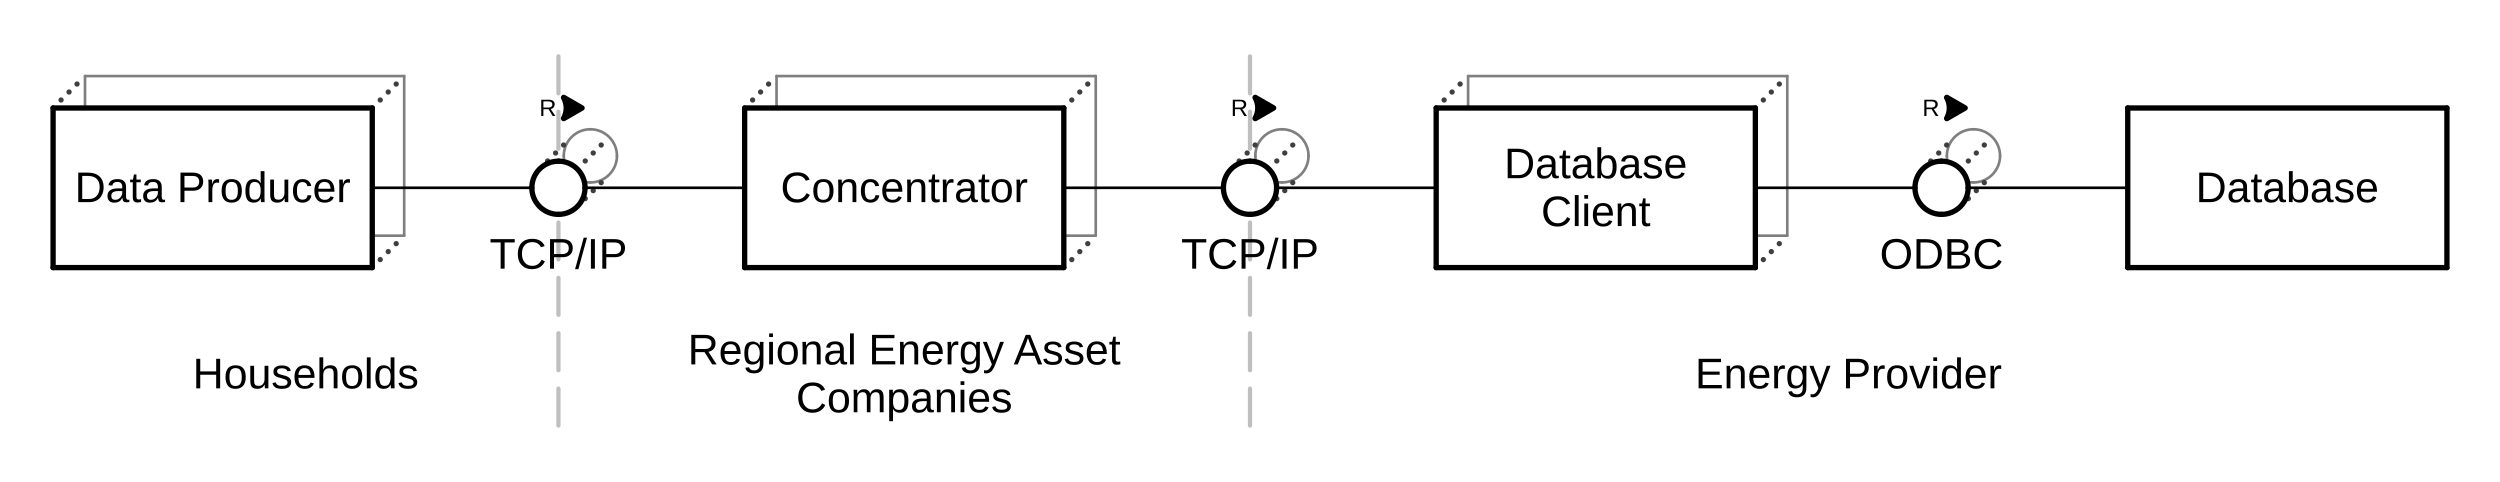
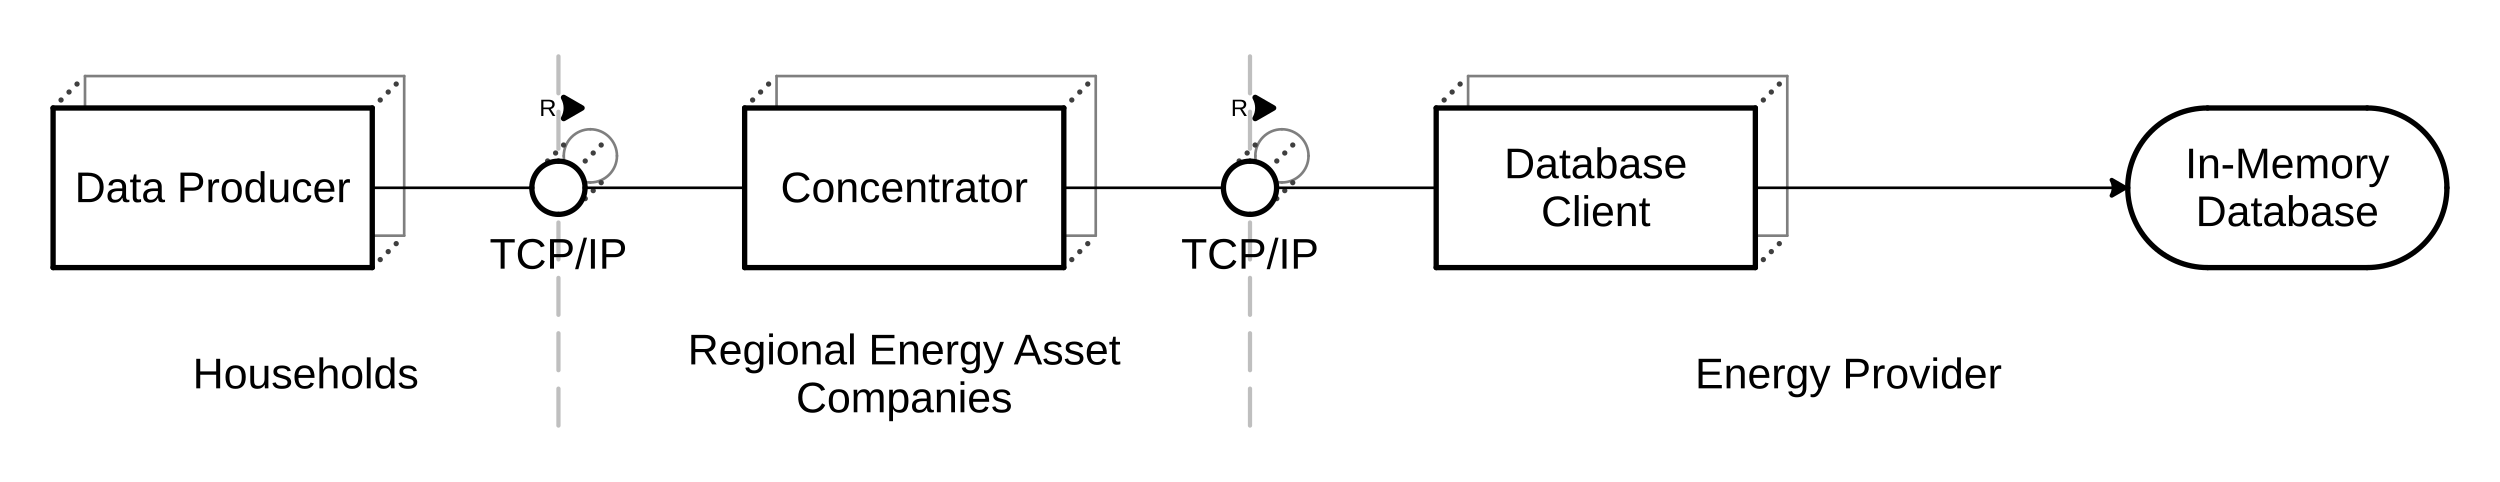
<svg xmlns="http://www.w3.org/2000/svg" width="235.5mm" height="45.4mm" viewBox="0.0 0.0 235.5 45.4" version="1.1">
  <g>
    <g>
      <g>
        <line x1="52.606" y1="5.312" x2="52.606" y2="8.789" stroke="rgb(191,191,191)" stroke-width="0.401" stroke-linecap="round" />
        <line x1="52.606" y1="10.528" x2="52.606" y2="14.006" stroke="rgb(191,191,191)" stroke-width="0.401" stroke-linecap="round" />
        <line x1="52.606" y1="15.745" x2="52.606" y2="19.222" stroke="rgb(191,191,191)" stroke-width="0.401" stroke-linecap="round" />
        <line x1="52.606" y1="20.961" x2="52.606" y2="24.439" stroke="rgb(191,191,191)" stroke-width="0.401" stroke-linecap="round" />
        <line x1="52.606" y1="26.178" x2="52.606" y2="29.655" stroke="rgb(191,191,191)" stroke-width="0.401" stroke-linecap="round" />
        <line x1="52.606" y1="31.394" x2="52.606" y2="34.872" stroke="rgb(191,191,191)" stroke-width="0.401" stroke-linecap="round" />
        <line x1="52.606" y1="36.611" x2="52.606" y2="40.088" stroke="rgb(191,191,191)" stroke-width="0.401" stroke-linecap="round" />
      </g>
    </g>
    <g>
      <g>
        <line x1="117.75" y1="5.312" x2="117.75" y2="8.789" stroke="rgb(191,191,191)" stroke-width="0.401" stroke-linecap="round" />
        <line x1="117.75" y1="10.528" x2="117.75" y2="14.006" stroke="rgb(191,191,191)" stroke-width="0.401" stroke-linecap="round" />
        <line x1="117.75" y1="15.745" x2="117.75" y2="19.222" stroke="rgb(191,191,191)" stroke-width="0.401" stroke-linecap="round" />
        <line x1="117.75" y1="20.961" x2="117.75" y2="24.439" stroke="rgb(191,191,191)" stroke-width="0.401" stroke-linecap="round" />
        <line x1="117.75" y1="26.178" x2="117.75" y2="29.655" stroke="rgb(191,191,191)" stroke-width="0.401" stroke-linecap="round" />
        <line x1="117.75" y1="31.394" x2="117.75" y2="34.872" stroke="rgb(191,191,191)" stroke-width="0.401" stroke-linecap="round" />
        <line x1="117.75" y1="36.611" x2="117.75" y2="40.088" stroke="rgb(191,191,191)" stroke-width="0.401" stroke-linecap="round" />
      </g>
    </g>
    <g>
      <g>
        <path d=" M 73.151,22.199 L 103.218,22.199 L 103.218,7.166 L 73.151,7.166 z" fill="rgb(255,255,255)" />
        <line x1="73.151" y1="22.199" x2="103.218" y2="22.199" stroke="rgb(127,127,127)" stroke-width="0.251" stroke-linecap="round" />
        <line x1="103.218" y1="22.199" x2="103.218" y2="7.166" stroke="rgb(127,127,127)" stroke-width="0.251" stroke-linecap="round" />
        <line x1="103.218" y1="7.166" x2="73.151" y2="7.166" stroke="rgb(127,127,127)" stroke-width="0.251" stroke-linecap="round" />
        <line x1="73.151" y1="7.166" x2="73.151" y2="22.199" stroke="rgb(127,127,127)" stroke-width="0.251" stroke-linecap="round" />
        <g>
          <circle cx="72.4" cy="22.951" r="0.251" fill="rgb(63,63,63)" />
          <circle cx="71.648" cy="23.702" r="0.251" fill="rgb(63,63,63)" />
          <circle cx="70.896" cy="24.454" r="0.251" fill="rgb(63,63,63)" />
        </g>
        <g>
          <circle cx="102.466" cy="22.951" r="0.251" fill="rgb(63,63,63)" />
          <circle cx="101.715" cy="23.702" r="0.251" fill="rgb(63,63,63)" />
          <circle cx="100.963" cy="24.454" r="0.251" fill="rgb(63,63,63)" />
        </g>
        <g>
          <circle cx="102.466" cy="7.917" r="0.251" fill="rgb(63,63,63)" />
          <circle cx="101.715" cy="8.669" r="0.251" fill="rgb(63,63,63)" />
          <circle cx="100.963" cy="9.421" r="0.251" fill="rgb(63,63,63)" />
        </g>
        <g>
          <circle cx="72.4" cy="7.917" r="0.251" fill="rgb(63,63,63)" />
          <circle cx="71.648" cy="8.669" r="0.251" fill="rgb(63,63,63)" />
          <circle cx="70.896" cy="9.421" r="0.251" fill="rgb(63,63,63)" />
        </g>
      </g>
      <g>
        <path d=" M 70.145,25.206 L 100.211,25.206 L 100.211,10.172 L 70.145,10.172 z" fill="rgb(255,255,255)" />
        <line x1="70.145" y1="25.206" x2="100.211" y2="25.206" stroke="rgb(0,0,0)" stroke-width="0.501" stroke-linecap="round" />
        <line x1="100.211" y1="25.206" x2="100.211" y2="10.172" stroke="rgb(0,0,0)" stroke-width="0.501" stroke-linecap="round" />
        <line x1="100.211" y1="10.172" x2="70.145" y2="10.172" stroke="rgb(0,0,0)" stroke-width="0.501" stroke-linecap="round" />
        <line x1="70.145" y1="10.172" x2="70.145" y2="25.206" stroke="rgb(0,0,0)" stroke-width="0.501" stroke-linecap="round" />
        <g>
          <text x="85.178" y="19.042" textLength="23.211" lengthAdjust="spacingAndGlyphs" text-anchor="middle" font-family="Arial" font-size="4.029">Concentrator</text>
        </g>
      </g>
    </g>
    <g>
      <g>
        <path d=" M 138.295,22.199 L 168.362,22.199 L 168.362,7.166 L 138.295,7.166 z" fill="rgb(255,255,255)" />
        <line x1="138.295" y1="22.199" x2="168.362" y2="22.199" stroke="rgb(127,127,127)" stroke-width="0.251" stroke-linecap="round" />
        <line x1="168.362" y1="22.199" x2="168.362" y2="7.166" stroke="rgb(127,127,127)" stroke-width="0.251" stroke-linecap="round" />
        <line x1="168.362" y1="7.166" x2="138.295" y2="7.166" stroke="rgb(127,127,127)" stroke-width="0.251" stroke-linecap="round" />
        <line x1="138.295" y1="7.166" x2="138.295" y2="22.199" stroke="rgb(127,127,127)" stroke-width="0.251" stroke-linecap="round" />
        <g>
          <circle cx="137.544" cy="22.951" r="0.251" fill="rgb(63,63,63)" />
          <circle cx="136.792" cy="23.702" r="0.251" fill="rgb(63,63,63)" />
          <circle cx="136.04" cy="24.454" r="0.251" fill="rgb(63,63,63)" />
        </g>
        <g>
          <circle cx="167.61" cy="22.951" r="0.251" fill="rgb(63,63,63)" />
          <circle cx="166.859" cy="23.702" r="0.251" fill="rgb(63,63,63)" />
          <circle cx="166.107" cy="24.454" r="0.251" fill="rgb(63,63,63)" />
        </g>
        <g>
          <circle cx="167.61" cy="7.917" r="0.251" fill="rgb(63,63,63)" />
          <circle cx="166.859" cy="8.669" r="0.251" fill="rgb(63,63,63)" />
          <circle cx="166.107" cy="9.421" r="0.251" fill="rgb(63,63,63)" />
        </g>
        <g>
          <circle cx="137.544" cy="7.917" r="0.251" fill="rgb(63,63,63)" />
          <circle cx="136.792" cy="8.669" r="0.251" fill="rgb(63,63,63)" />
          <circle cx="136.04" cy="9.421" r="0.251" fill="rgb(63,63,63)" />
        </g>
      </g>
      <g>
        <path d=" M 135.289,25.206 L 165.355,25.206 L 165.355,10.172 L 135.289,10.172 z" fill="rgb(255,255,255)" />
        <line x1="135.289" y1="25.206" x2="165.355" y2="25.206" stroke="rgb(0,0,0)" stroke-width="0.501" stroke-linecap="round" />
        <line x1="165.355" y1="25.206" x2="165.355" y2="10.172" stroke="rgb(0,0,0)" stroke-width="0.501" stroke-linecap="round" />
        <line x1="165.355" y1="10.172" x2="135.289" y2="10.172" stroke="rgb(0,0,0)" stroke-width="0.501" stroke-linecap="round" />
        <line x1="135.289" y1="10.172" x2="135.289" y2="25.206" stroke="rgb(0,0,0)" stroke-width="0.501" stroke-linecap="round" />
        <g>
          <text x="150.322" y="16.787" textLength="17.198" lengthAdjust="spacingAndGlyphs" text-anchor="middle" font-family="Arial" font-size="4.029">Database</text>
          <text x="150.322" y="21.297" textLength="10.283" lengthAdjust="spacingAndGlyphs" text-anchor="middle" font-family="Arial" font-size="4.029">Client</text>
        </g>
      </g>
    </g>
    <g>
      <g>
-         <path d=" M 200.433,25.206 L 230.499,25.206 L 230.499,10.172 L 200.433,10.172 z" fill="rgb(255,255,255)" />
-         <line x1="200.433" y1="25.206" x2="230.499" y2="25.206" stroke="rgb(0,0,0)" stroke-width="0.501" stroke-linecap="round" />
-         <line x1="230.499" y1="25.206" x2="230.499" y2="10.172" stroke="rgb(0,0,0)" stroke-width="0.501" stroke-linecap="round" />
-         <line x1="230.499" y1="10.172" x2="200.433" y2="10.172" stroke="rgb(0,0,0)" stroke-width="0.501" stroke-linecap="round" />
-         <line x1="200.433" y1="10.172" x2="200.433" y2="25.206" stroke="rgb(0,0,0)" stroke-width="0.501" stroke-linecap="round" />
-         <g>
-           <text x="215.466" y="19.042" textLength="17.198" lengthAdjust="spacingAndGlyphs" text-anchor="middle" font-family="Arial" font-size="4.029">Database</text>
-         </g>
-       </g>
-     </g>
-     <g>
-       <g>
        <path d="M 118.251,14.682 A 2.506 2.506 0 0 0 120.757,17.188 L 120.757,17.188 A 2.506 2.506 0 0 0 123.262,14.682 L 123.262,14.682 A 2.506 2.506 0 0 0 120.757,12.177 L 120.757,12.177 A 2.506 2.506 0 0 0 118.251,14.682 z" fill="rgb(255,255,255)" />
        <path d="M 118.251,14.682 A 2.506 2.506 0 0 0 120.757,17.188" stroke="rgb(127,127,127)" stroke-width="0.251" fill="none" stroke-linecap="round" />
        <path d="M 120.757,17.188 A 2.506 2.506 0 0 0 123.262,14.682" stroke="rgb(127,127,127)" stroke-width="0.251" fill="none" stroke-linecap="round" />
        <path d="M 123.262,14.682 A 2.506 2.506 0 0 0 120.757,12.177" stroke="rgb(127,127,127)" stroke-width="0.251" fill="none" stroke-linecap="round" />
        <path d="M 120.757,12.177 A 2.506 2.506 0 0 0 118.251,14.682" stroke="rgb(127,127,127)" stroke-width="0.251" fill="none" stroke-linecap="round" />
        <g>
          <circle cx="121.777" cy="17.206" r="0.251" fill="rgb(63,63,63)" />
          <circle cx="121.025" cy="17.957" r="0.251" fill="rgb(63,63,63)" />
          <circle cx="120.273" cy="18.709" r="0.251" fill="rgb(63,63,63)" />
        </g>
        <g>
          <circle cx="121.777" cy="13.662" r="0.251" fill="rgb(63,63,63)" />
          <circle cx="121.025" cy="14.414" r="0.251" fill="rgb(63,63,63)" />
          <circle cx="120.273" cy="15.166" r="0.251" fill="rgb(63,63,63)" />
        </g>
        <g>
          <circle cx="118.233" cy="13.662" r="0.251" fill="rgb(63,63,63)" />
          <circle cx="117.482" cy="14.414" r="0.251" fill="rgb(63,63,63)" />
          <circle cx="116.73" cy="15.166" r="0.251" fill="rgb(63,63,63)" />
        </g>
      </g>
      <g>
        <path d="M 115.244,17.689 A 2.506 2.506 0 0 0 117.75,20.194 L 117.75,20.194 A 2.506 2.506 0 0 0 120.256,17.689 L 120.256,17.689 A 2.506 2.506 0 0 0 117.75,15.183 L 117.75,15.183 A 2.506 2.506 0 0 0 115.244,17.689 z" fill="rgb(255,255,255)" />
        <path d="M 115.244,17.689 A 2.506 2.506 0 0 0 117.75,20.194" stroke="rgb(0,0,0)" stroke-width="0.501" fill="none" stroke-linecap="round" />
        <path d="M 117.75,20.194 A 2.506 2.506 0 0 0 120.256,17.689" stroke="rgb(0,0,0)" stroke-width="0.501" fill="none" stroke-linecap="round" />
        <path d="M 120.256,17.689 A 2.506 2.506 0 0 0 117.75,15.183" stroke="rgb(0,0,0)" stroke-width="0.501" fill="none" stroke-linecap="round" />
        <path d="M 117.75,15.183 A 2.506 2.506 0 0 0 115.244,17.689" stroke="rgb(0,0,0)" stroke-width="0.501" fill="none" stroke-linecap="round" />
        <g>
          <text x="117.75" y="25.306" textLength="13.049" lengthAdjust="spacingAndGlyphs" text-anchor="middle" font-family="Arial" font-size="4.029">TCP/IP</text>
        </g>
        <g>
          <text x="116.748" y="10.924" textLength="1.604" lengthAdjust="spacingAndGlyphs" text-anchor="middle" font-family="Arial" font-size="2.238">R</text>
          <path d="M 120.099,9.951 A 0.255 0.255 0 0 1 120.099,10.393 L 118.376,11.388 A 0.268 0.268 0 0 1 118.009,11.025 L 118.009,11.025 A 1.736 1.736 0 0 0 118.009,9.32 L 118.009,9.32 A 0.268 0.268 0 0 1 118.376,8.957 z" />
        </g>
      </g>
      <g>
        <line x1="100.305" y1="17.689" x2="115.15" y2="17.689" stroke="rgb(0,0,0)" stroke-width="0.251" stroke-linecap="round" />
      </g>
      <g>
        <line x1="120.35" y1="17.689" x2="135.195" y2="17.689" stroke="rgb(0,0,0)" stroke-width="0.251" stroke-linecap="round" />
      </g>
    </g>
    <g>
      <g>
-         <path d="M 183.395,14.682 A 2.506 2.506 0 0 0 185.901,17.188 L 185.901,17.188 A 2.506 2.506 0 0 0 188.406,14.682 L 188.406,14.682 A 2.506 2.506 0 0 0 185.901,12.177 L 185.901,12.177 A 2.506 2.506 0 0 0 183.395,14.682 z" fill="rgb(255,255,255)" />
-         <path d="M 183.395,14.682 A 2.506 2.506 0 0 0 185.901,17.188" stroke="rgb(127,127,127)" stroke-width="0.251" fill="none" stroke-linecap="round" />
-         <path d="M 185.901,17.188 A 2.506 2.506 0 0 0 188.406,14.682" stroke="rgb(127,127,127)" stroke-width="0.251" fill="none" stroke-linecap="round" />
-         <path d="M 188.406,14.682 A 2.506 2.506 0 0 0 185.901,12.177" stroke="rgb(127,127,127)" stroke-width="0.251" fill="none" stroke-linecap="round" />
-         <path d="M 185.901,12.177 A 2.506 2.506 0 0 0 183.395,14.682" stroke="rgb(127,127,127)" stroke-width="0.251" fill="none" stroke-linecap="round" />
-         <g>
-           <circle cx="186.921" cy="17.206" r="0.251" fill="rgb(63,63,63)" />
-           <circle cx="186.169" cy="17.957" r="0.251" fill="rgb(63,63,63)" />
-           <circle cx="185.417" cy="18.709" r="0.251" fill="rgb(63,63,63)" />
-         </g>
-         <g>
-           <circle cx="186.921" cy="13.662" r="0.251" fill="rgb(63,63,63)" />
-           <circle cx="186.169" cy="14.414" r="0.251" fill="rgb(63,63,63)" />
-           <circle cx="185.417" cy="15.166" r="0.251" fill="rgb(63,63,63)" />
-         </g>
-         <g>
-           <circle cx="183.377" cy="13.662" r="0.251" fill="rgb(63,63,63)" />
-           <circle cx="182.626" cy="14.414" r="0.251" fill="rgb(63,63,63)" />
-           <circle cx="181.874" cy="15.166" r="0.251" fill="rgb(63,63,63)" />
-         </g>
-       </g>
-       <g>
-         <path d="M 180.389,17.689 A 2.506 2.506 0 0 0 182.894,20.194 L 182.894,20.194 A 2.506 2.506 0 0 0 185.4,17.689 L 185.4,17.689 A 2.506 2.506 0 0 0 182.894,15.183 L 182.894,15.183 A 2.506 2.506 0 0 0 180.389,17.689 z" fill="rgb(255,255,255)" />
-         <path d="M 180.389,17.689 A 2.506 2.506 0 0 0 182.894,20.194" stroke="rgb(0,0,0)" stroke-width="0.501" fill="none" stroke-linecap="round" />
-         <path d="M 182.894,20.194 A 2.506 2.506 0 0 0 185.4,17.689" stroke="rgb(0,0,0)" stroke-width="0.501" fill="none" stroke-linecap="round" />
-         <path d="M 185.4,17.689 A 2.506 2.506 0 0 0 182.894,15.183" stroke="rgb(0,0,0)" stroke-width="0.501" fill="none" stroke-linecap="round" />
-         <path d="M 182.894,15.183 A 2.506 2.506 0 0 0 180.389,17.689" stroke="rgb(0,0,0)" stroke-width="0.501" fill="none" stroke-linecap="round" />
-         <g>
-           <text x="182.894" y="25.306" textLength="11.606" lengthAdjust="spacingAndGlyphs" text-anchor="middle" font-family="Arial" font-size="4.029">ODBC</text>
-         </g>
-         <g>
-           <text x="181.892" y="10.924" textLength="1.604" lengthAdjust="spacingAndGlyphs" text-anchor="middle" font-family="Arial" font-size="2.238">R</text>
-           <path d="M 185.243,9.951 A 0.255 0.255 0 0 1 185.243,10.393 L 183.52,11.388 A 0.268 0.268 0 0 1 183.153,11.025 L 183.153,11.025 A 1.736 1.736 0 0 0 183.153,9.32 L 183.153,9.32 A 0.268 0.268 0 0 1 183.52,8.957 z" />
-         </g>
-       </g>
-       <g>
-         <line x1="165.449" y1="17.689" x2="180.295" y2="17.689" stroke="rgb(0,0,0)" stroke-width="0.251" stroke-linecap="round" />
-       </g>
-       <g>
-         <line x1="185.494" y1="17.689" x2="200.339" y2="17.689" stroke="rgb(0,0,0)" stroke-width="0.251" stroke-linecap="round" />
-       </g>
-     </g>
-     <g>
-       <g>
        <path d=" M 8.007,22.199 L 38.074,22.199 L 38.074,7.166 L 8.007,7.166 z" fill="rgb(255,255,255)" />
        <line x1="8.007" y1="22.199" x2="38.074" y2="22.199" stroke="rgb(127,127,127)" stroke-width="0.251" stroke-linecap="round" />
        <line x1="38.074" y1="22.199" x2="38.074" y2="7.166" stroke="rgb(127,127,127)" stroke-width="0.251" stroke-linecap="round" />
        <line x1="38.074" y1="7.166" x2="8.007" y2="7.166" stroke="rgb(127,127,127)" stroke-width="0.251" stroke-linecap="round" />
        <line x1="8.007" y1="7.166" x2="8.007" y2="22.199" stroke="rgb(127,127,127)" stroke-width="0.251" stroke-linecap="round" />
        <g>
          <circle cx="7.256" cy="22.951" r="0.251" fill="rgb(63,63,63)" />
          <circle cx="6.504" cy="23.702" r="0.251" fill="rgb(63,63,63)" />
          <circle cx="5.752" cy="24.454" r="0.251" fill="rgb(63,63,63)" />
        </g>
        <g>
          <circle cx="37.322" cy="22.951" r="0.251" fill="rgb(63,63,63)" />
          <circle cx="36.57" cy="23.702" r="0.251" fill="rgb(63,63,63)" />
          <circle cx="35.819" cy="24.454" r="0.251" fill="rgb(63,63,63)" />
        </g>
        <g>
          <circle cx="37.322" cy="7.917" r="0.251" fill="rgb(63,63,63)" />
          <circle cx="36.57" cy="8.669" r="0.251" fill="rgb(63,63,63)" />
          <circle cx="35.819" cy="9.421" r="0.251" fill="rgb(63,63,63)" />
        </g>
        <g>
          <circle cx="7.256" cy="7.917" r="0.251" fill="rgb(63,63,63)" />
          <circle cx="6.504" cy="8.669" r="0.251" fill="rgb(63,63,63)" />
          <circle cx="5.752" cy="9.421" r="0.251" fill="rgb(63,63,63)" />
        </g>
      </g>
      <g>
        <path d=" M 5.001,25.206 L 35.067,25.206 L 35.067,10.172 L 5.001,10.172 z" fill="rgb(255,255,255)" />
        <line x1="5.001" y1="25.206" x2="35.067" y2="25.206" stroke="rgb(0,0,0)" stroke-width="0.501" stroke-linecap="round" />
        <line x1="35.067" y1="25.206" x2="35.067" y2="10.172" stroke="rgb(0,0,0)" stroke-width="0.501" stroke-linecap="round" />
        <line x1="35.067" y1="10.172" x2="5.001" y2="10.172" stroke="rgb(0,0,0)" stroke-width="0.501" stroke-linecap="round" />
        <line x1="5.001" y1="10.172" x2="5.001" y2="25.206" stroke="rgb(0,0,0)" stroke-width="0.501" stroke-linecap="round" />
        <g>
          <text x="20.034" y="19.042" textLength="25.917" lengthAdjust="spacingAndGlyphs" text-anchor="middle" font-family="Arial" font-size="4.029">Data Producer</text>
        </g>
      </g>
    </g>
    <g>
      <g>
        <path d="M 53.107,14.682 A 2.506 2.506 0 0 0 55.613,17.188 L 55.613,17.188 A 2.506 2.506 0 0 0 58.118,14.682 L 58.118,14.682 A 2.506 2.506 0 0 0 55.613,12.177 L 55.613,12.177 A 2.506 2.506 0 0 0 53.107,14.682 z" fill="rgb(255,255,255)" />
        <path d="M 53.107,14.682 A 2.506 2.506 0 0 0 55.613,17.188" stroke="rgb(127,127,127)" stroke-width="0.251" fill="none" stroke-linecap="round" />
        <path d="M 55.613,17.188 A 2.506 2.506 0 0 0 58.118,14.682" stroke="rgb(127,127,127)" stroke-width="0.251" fill="none" stroke-linecap="round" />
        <path d="M 58.118,14.682 A 2.506 2.506 0 0 0 55.613,12.177" stroke="rgb(127,127,127)" stroke-width="0.251" fill="none" stroke-linecap="round" />
        <path d="M 55.613,12.177 A 2.506 2.506 0 0 0 53.107,14.682" stroke="rgb(127,127,127)" stroke-width="0.251" fill="none" stroke-linecap="round" />
        <g>
          <circle cx="56.633" cy="17.206" r="0.251" fill="rgb(63,63,63)" />
          <circle cx="55.881" cy="17.957" r="0.251" fill="rgb(63,63,63)" />
          <circle cx="55.129" cy="18.709" r="0.251" fill="rgb(63,63,63)" />
        </g>
        <g>
          <circle cx="56.633" cy="13.662" r="0.251" fill="rgb(63,63,63)" />
          <circle cx="55.881" cy="14.414" r="0.251" fill="rgb(63,63,63)" />
          <circle cx="55.129" cy="15.166" r="0.251" fill="rgb(63,63,63)" />
        </g>
        <g>
          <circle cx="53.089" cy="13.662" r="0.251" fill="rgb(63,63,63)" />
          <circle cx="52.338" cy="14.414" r="0.251" fill="rgb(63,63,63)" />
          <circle cx="51.586" cy="15.166" r="0.251" fill="rgb(63,63,63)" />
        </g>
      </g>
      <g>
        <path d="M 50.1,17.689 A 2.506 2.506 0 0 0 52.606,20.194 L 52.606,20.194 A 2.506 2.506 0 0 0 55.111,17.689 L 55.111,17.689 A 2.506 2.506 0 0 0 52.606,15.183 L 52.606,15.183 A 2.506 2.506 0 0 0 50.1,17.689 z" fill="rgb(255,255,255)" />
        <path d="M 50.1,17.689 A 2.506 2.506 0 0 0 52.606,20.194" stroke="rgb(0,0,0)" stroke-width="0.501" fill="none" stroke-linecap="round" />
        <path d="M 52.606,20.194 A 2.506 2.506 0 0 0 55.111,17.689" stroke="rgb(0,0,0)" stroke-width="0.501" fill="none" stroke-linecap="round" />
        <path d="M 55.111,17.689 A 2.506 2.506 0 0 0 52.606,15.183" stroke="rgb(0,0,0)" stroke-width="0.501" fill="none" stroke-linecap="round" />
        <path d="M 52.606,15.183 A 2.506 2.506 0 0 0 50.1,17.689" stroke="rgb(0,0,0)" stroke-width="0.501" fill="none" stroke-linecap="round" />
        <g>
          <text x="52.606" y="25.306" textLength="13.049" lengthAdjust="spacingAndGlyphs" text-anchor="middle" font-family="Arial" font-size="4.029">TCP/IP</text>
        </g>
        <g>
          <text x="51.604" y="10.924" textLength="1.604" lengthAdjust="spacingAndGlyphs" text-anchor="middle" font-family="Arial" font-size="2.238">R</text>
          <path d="M 54.954,9.951 A 0.255 0.255 0 0 1 54.954,10.393 L 53.232,11.388 A 0.268 0.268 0 0 1 52.865,11.025 L 52.865,11.025 A 1.736 1.736 0 0 0 52.865,9.32 L 52.865,9.32 A 0.268 0.268 0 0 1 53.232,8.957 z" />
        </g>
      </g>
      <g>
        <line x1="35.161" y1="17.689" x2="50.006" y2="17.689" stroke="rgb(0,0,0)" stroke-width="0.251" stroke-linecap="round" />
      </g>
      <g>
        <line x1="55.205" y1="17.689" x2="70.051" y2="17.689" stroke="rgb(0,0,0)" stroke-width="0.251" stroke-linecap="round" />
      </g>
    </g>
    <g>
      <g>
        <g>
          <text x="174.125" y="36.581" textLength="28.744" lengthAdjust="spacingAndGlyphs" text-anchor="middle" font-family="Arial" font-size="4.029">Energy Provider</text>
        </g>
      </g>
    </g>
    <g>
      <g>
        <g>
          <text x="28.803" y="36.581" textLength="21.227" lengthAdjust="spacingAndGlyphs" text-anchor="middle" font-family="Arial" font-size="4.029">Households</text>
        </g>
      </g>
    </g>
    <g>
      <g>
        <g>
          <text x="85.178" y="34.326" textLength="40.951" lengthAdjust="spacingAndGlyphs" text-anchor="middle" font-family="Arial" font-size="4.029">Regional Energy Asset</text>
          <text x="85.178" y="38.836" textLength="20.385" lengthAdjust="spacingAndGlyphs" text-anchor="middle" font-family="Arial" font-size="4.029">Companies</text>
        </g>
      </g>
    </g>
+     <g>
+       <g>
+         <path d="M 200.433,17.689 A 7.517 7.517 0 0 0 207.95,25.206 L 222.983,25.206 A 7.517 7.517 0 0 0 230.499,17.689 L 230.499,17.689 A 7.517 7.517 0 0 0 222.983,10.172 L 207.95,10.172 A 7.517 7.517 0 0 0 200.433,17.689 z" fill="rgb(255,255,255)" />
+         <path d="M 200.433,17.689 A 7.517 7.517 0 0 0 207.95,25.206" stroke="rgb(0,0,0)" stroke-width="0.501" fill="none" stroke-linecap="round" />
+         <line x1="207.95" y1="25.206" x2="222.983" y2="25.206" stroke="rgb(0,0,0)" stroke-width="0.501" stroke-linecap="round" />
+         <path d="M 222.983,25.206 A 7.517 7.517 0 0 0 230.499,17.689" stroke="rgb(0,0,0)" stroke-width="0.501" fill="none" stroke-linecap="round" />
+         <path d="M 230.499,17.689 A 7.517 7.517 0 0 0 222.983,10.172" stroke="rgb(0,0,0)" stroke-width="0.501" fill="none" stroke-linecap="round" />
+         <line x1="222.983" y1="10.172" x2="207.95" y2="10.172" stroke="rgb(0,0,0)" stroke-width="0.501" stroke-linecap="round" />
+         <path d="M 207.95,10.172 A 7.517 7.517 0 0 0 200.433,17.689" stroke="rgb(0,0,0)" stroke-width="0.501" fill="none" stroke-linecap="round" />
+         <g>
+           <text x="215.466" y="16.787" textLength="19.182" lengthAdjust="spacingAndGlyphs" text-anchor="middle" font-family="Arial" font-size="4.029">In-Memory</text>
+           <text x="215.466" y="21.297" textLength="17.198" lengthAdjust="spacingAndGlyphs" text-anchor="middle" font-family="Arial" font-size="4.029">Database</text>
+         </g>
+       </g>
+     </g>
+     <g>
+       <g>
+         <line x1="165.449" y1="17.689" x2="199.108" y2="17.689" stroke="rgb(0,0,0)" stroke-width="0.251" stroke-linecap="round" />
+         <path d="M 200.315,17.523 A 0.191 0.191 0 0 1 200.315,17.855 L 199.023,18.6 A 0.201 0.201 0 0 1 198.748,18.328 L 198.748,18.328 A 1.302 1.302 0 0 0 198.748,17.05 L 198.748,17.05 A 0.201 0.201 0 0 1 199.023,16.777 z" />
+       </g>
+     </g>
  </g>
</svg>
